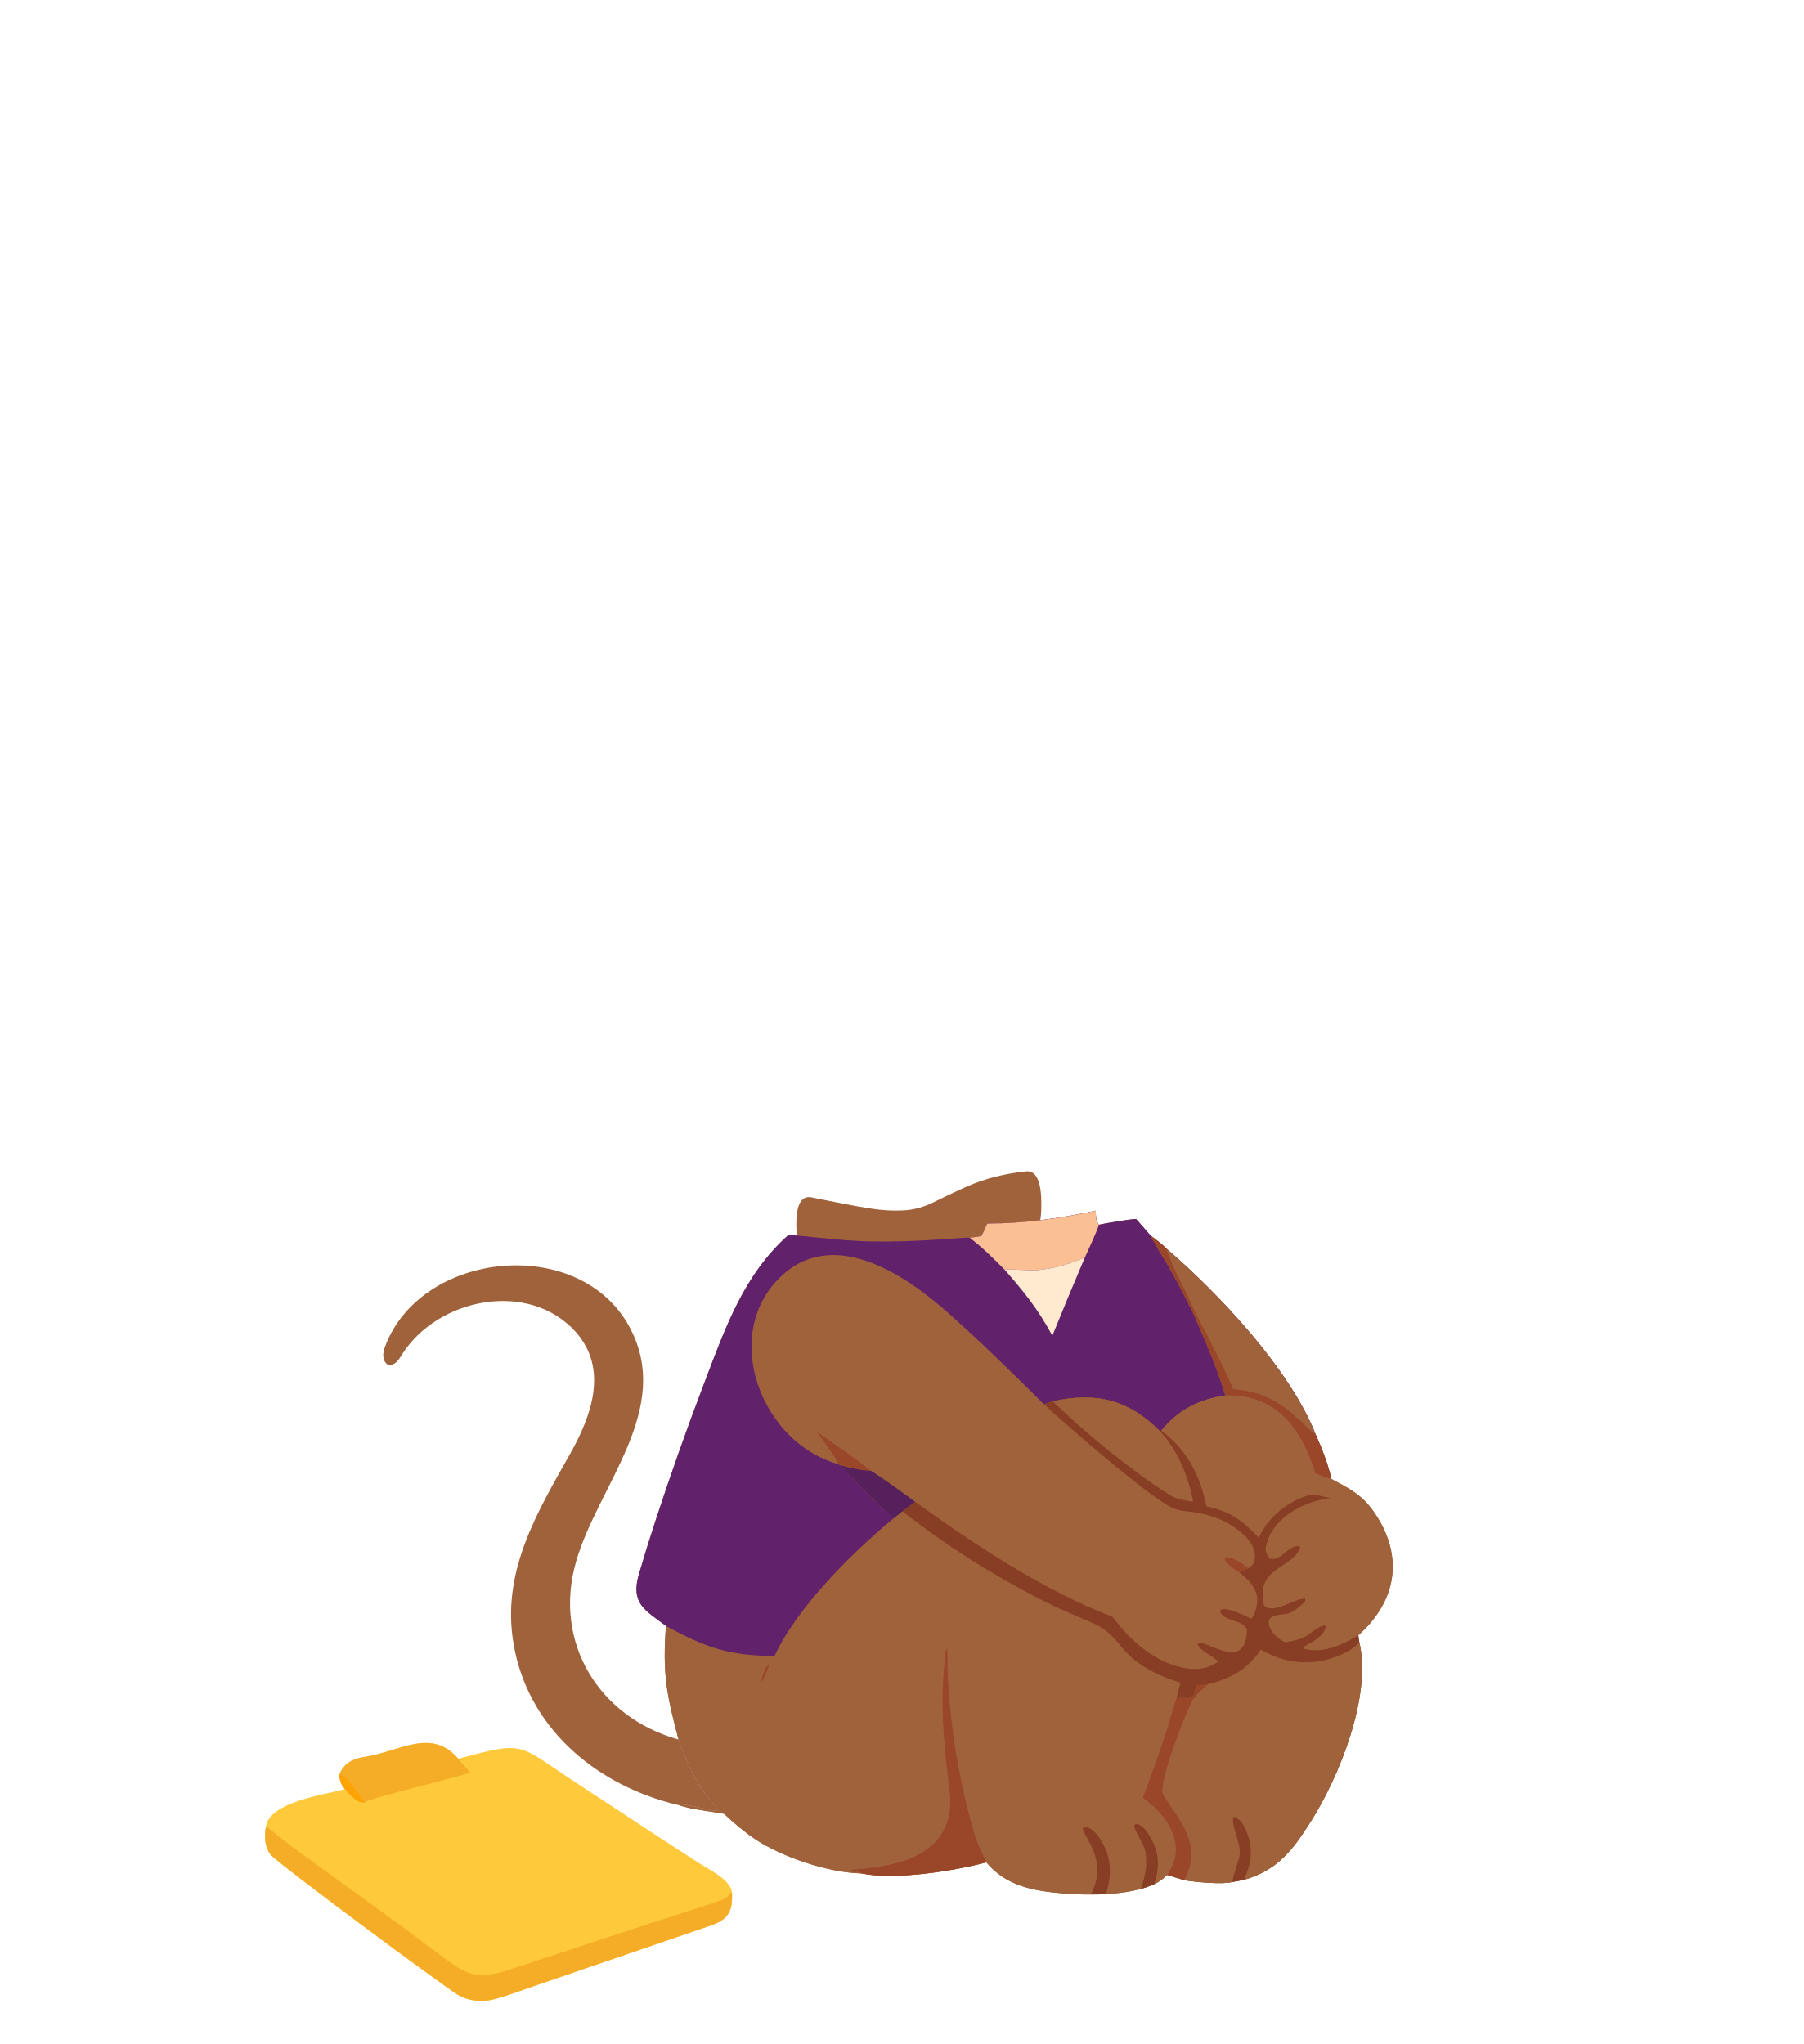
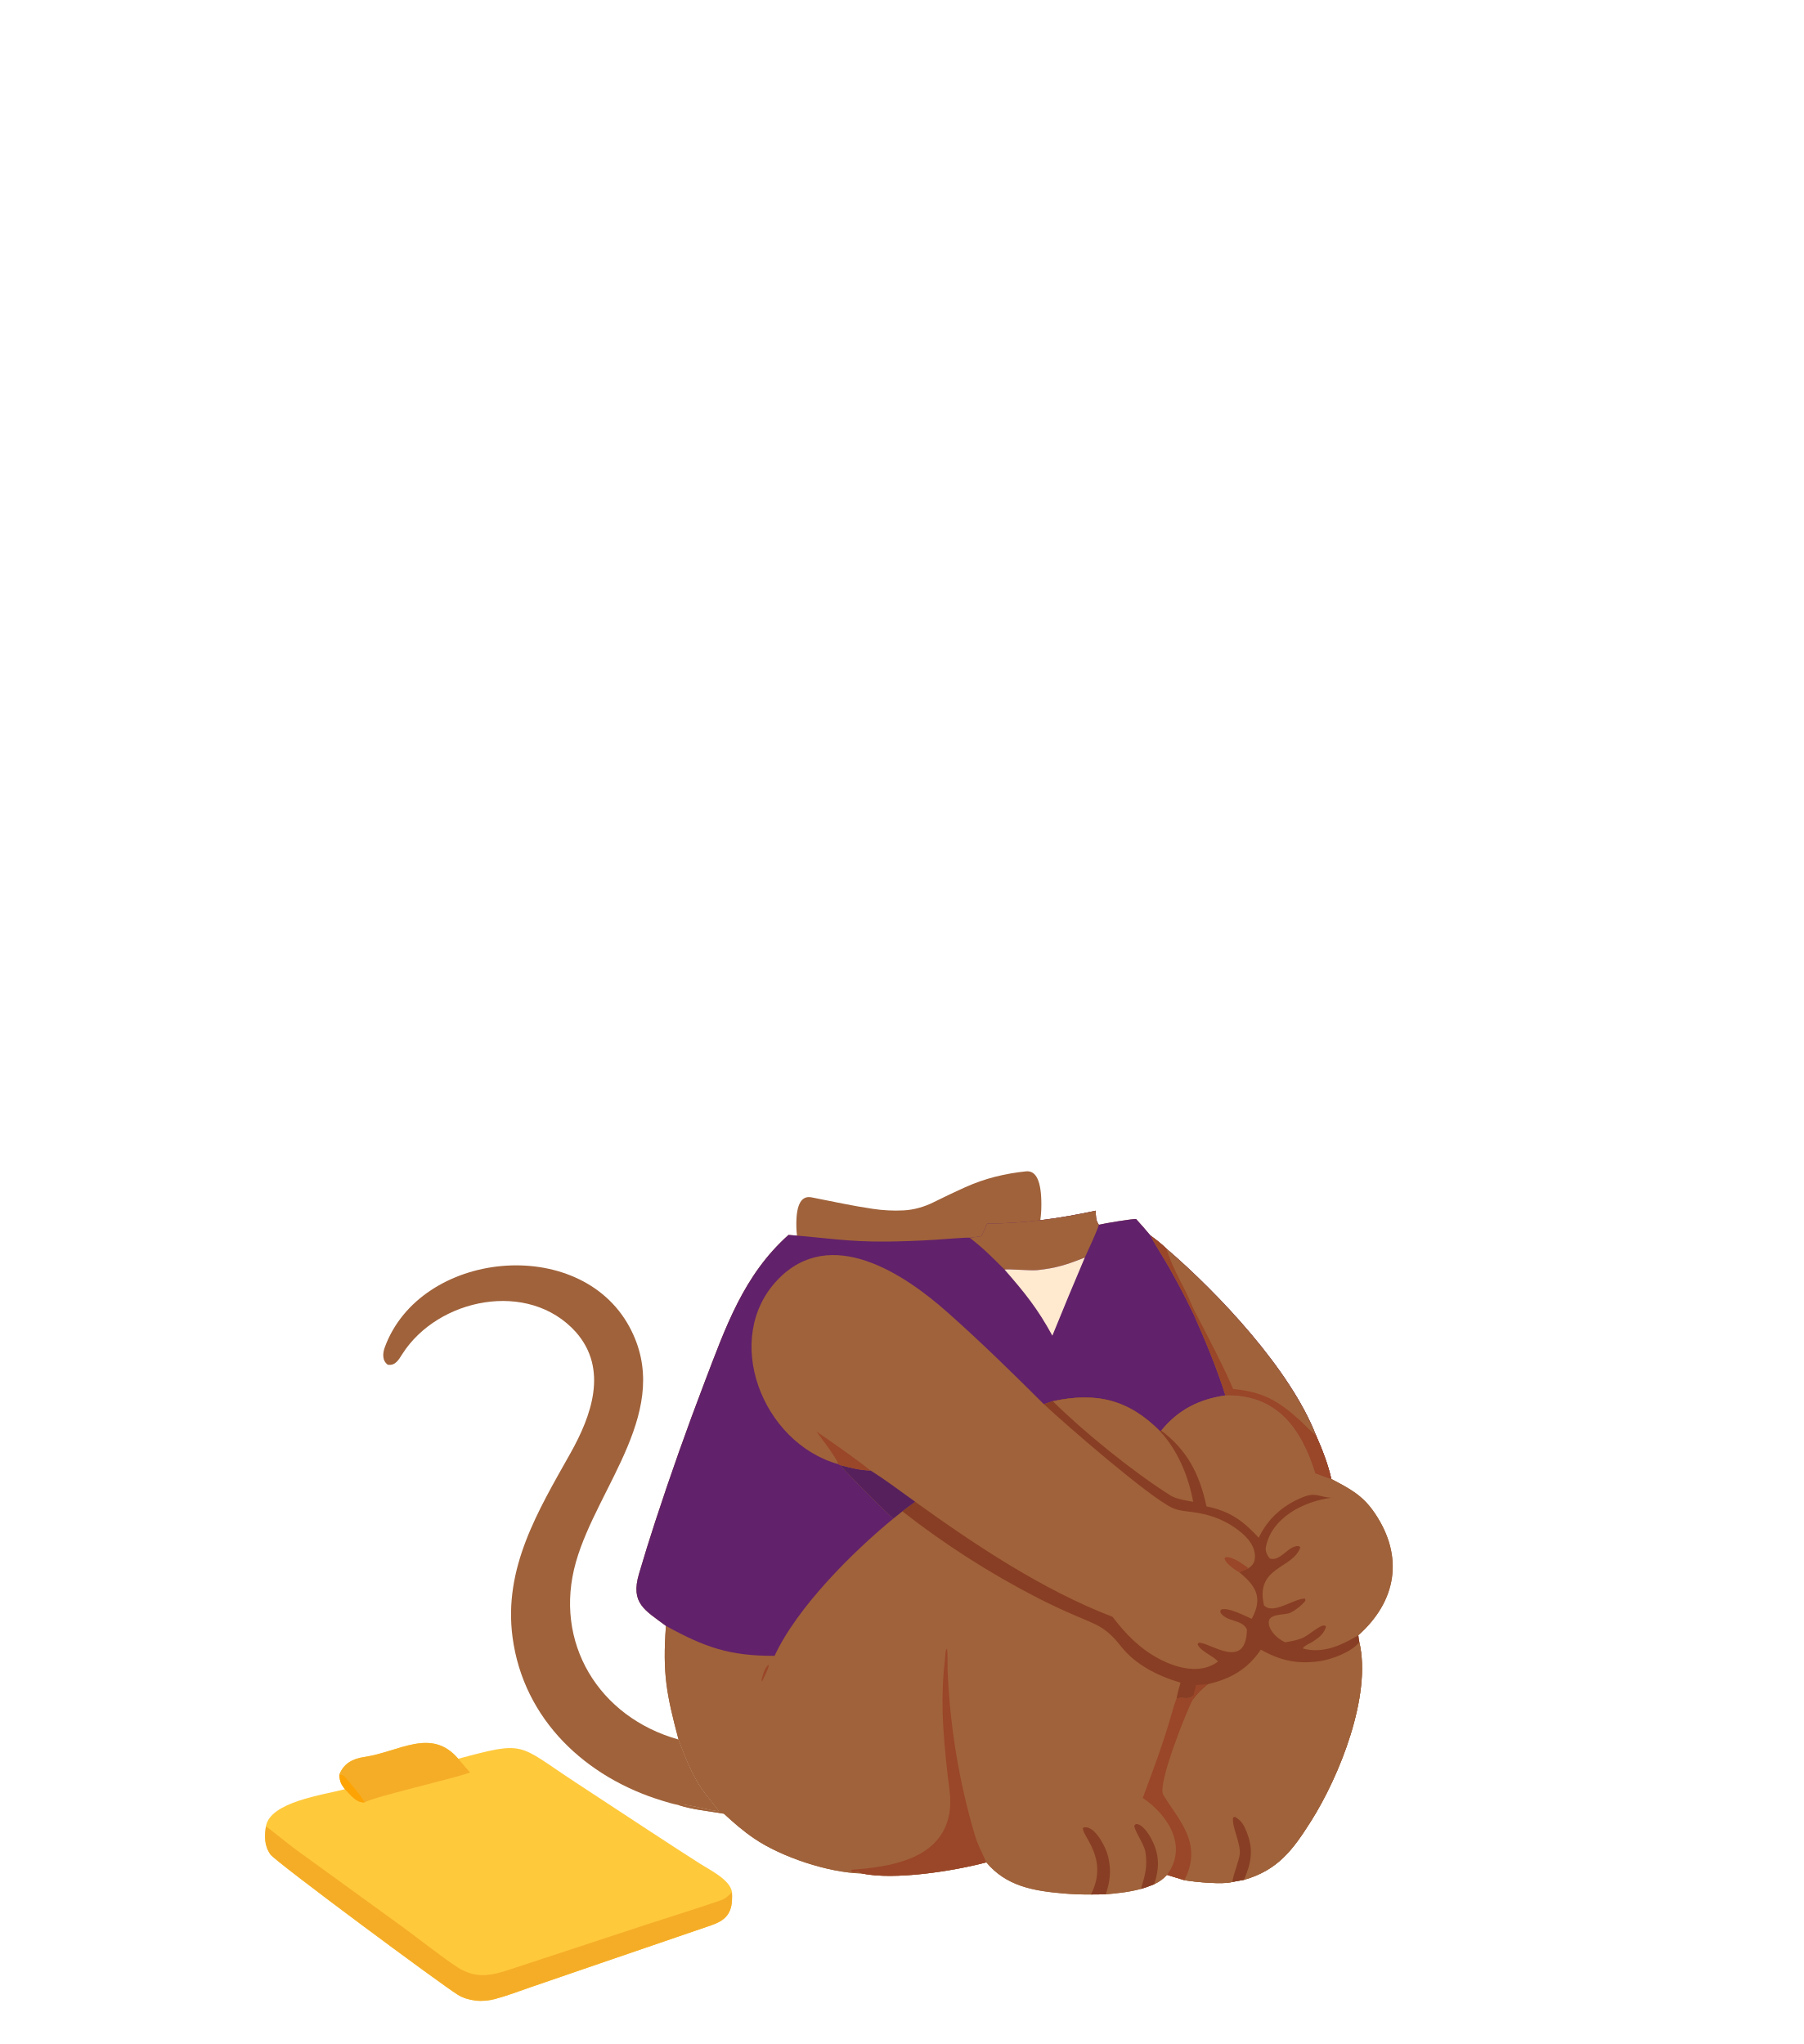
<svg xmlns="http://www.w3.org/2000/svg" width="1178" height="1335" viewBox="0 0 1178 1335" fill="none">
  <path d="M520 799.543C520 786.543 523.333 780.709 530 782.043C536.667 783.376 543.333 784.709 550 786.043C556.667 787.376 563.333 788.543 570 789.543C576.667 790.543 583.333 790.876 590 790.543C596.667 790.209 603.333 788.376 610 785.043C616.667 781.709 623.333 778.543 630 775.543C636.667 772.543 643.333 770.209 650 768.543C656.667 766.876 663.333 765.709 670 765.043C676.667 764.376 680 771.543 680 786.543C680 801.543 676.667 809.209 670 809.543C663.333 809.876 656.667 811.709 650 815.043C643.333 818.376 636.667 820.209 630 820.543C623.333 820.876 616.667 821.209 610 821.543C603.333 821.876 596.667 822.043 590 822.043C583.333 822.043 576.667 822.043 570 822.043C563.333 822.043 556.667 821.876 550 821.543C543.333 821.209 536.667 820.709 530 820.043C523.333 819.376 520 812.543 520 799.543Z" fill="#A0623A" />
  <path d="M644.612 799.188C669.1 799.025 691.559 795.916 715.484 790.753C715.653 794.462 715.399 796.893 717.544 799.944C721.866 798.888 738.066 796.241 741.84 796.163C745.048 799.748 748.229 803.268 751.286 806.997C755.498 810.093 757.871 811.925 761.639 815.491C795.864 844.916 842.619 894.515 859.347 937.486C863.161 945.986 867.365 956.754 869.328 965.939C881.499 972.36 889.765 976.519 897.699 988.246C917.074 1016.86 911.806 1045.93 886.975 1068.07L887.614 1072.48C895.802 1107.44 874.699 1160.01 856.055 1189.49C844.021 1208.51 834.346 1221.42 812.383 1227.76L804.913 1229.11C798.589 1230.98 780.394 1229.22 773.269 1227.98C769.533 1226.87 765.805 1225.73 762.082 1224.56C759.155 1227.49 757.59 1228.77 753.685 1230.66C750.732 1231.8 748.105 1232.88 745.035 1233.7C736.944 1235.87 730.354 1236.47 722.081 1237.26L712.381 1237.34C706.246 1237.41 700.112 1237.18 694.003 1236.65C674.446 1234.93 656.988 1231.82 644.068 1216.36C622.649 1222.02 584.354 1228.16 562.655 1223.61C540.887 1223.14 510.077 1212.78 492.582 1200.85C484.912 1195.61 479.479 1190.8 472.716 1184.6C462.105 1182.71 453.313 1182.19 442.722 1178.85C444.523 1176.9 466.677 1183.63 469.475 1182.86C469.377 1182.44 460.053 1170.98 458.539 1168.73C451.348 1158.06 447.712 1148.09 443.076 1136.13C435.229 1106.54 432.567 1093.25 434.855 1061.93C421.136 1051.59 411.554 1047.28 417.257 1027.94C420.633 1016.5 424.137 1005.11 427.872 993.741C437.858 963.175 448.593 932.857 460.068 902.813C473.769 866.994 485.548 832.758 514.89 806.567C538.767 808.379 553.441 811.156 579.18 810.908C589.891 810.784 600.598 810.38 611.288 809.689C614.449 809.481 631.192 808.112 633.231 808.405C635.541 808.229 638.457 807.701 640.8 807.349C642.051 805.224 643.561 801.541 644.612 799.188Z" fill="#A0623A" />
  <path d="M589.252 987.092C616.994 1008.79 646.727 1027.8 678.051 1043.89C685.841 1047.86 693.762 1051.56 701.794 1055.01C716.383 1061.38 721.729 1062.26 731.97 1075.24C741.501 1087.34 756.176 1094.7 770.883 1098.99C769.755 1102.8 769.051 1105.42 768.295 1109.31L769.162 1109.38C771.724 1107.55 774.879 1110.94 779.26 1107.37L778.836 1110.12C781.815 1105.94 784.742 1103.17 788.687 1099.99C803.602 1096.54 814.691 1090.2 823.316 1077.44C836.002 1084.52 846.876 1087.05 861.603 1084.99C869.302 1083.92 882.927 1078.93 887.614 1072.48C895.802 1107.44 874.699 1160.01 856.055 1189.49C844.021 1208.51 834.346 1221.42 812.383 1227.76L804.912 1229.11C798.589 1230.98 780.394 1229.22 773.269 1227.98C769.533 1226.87 765.804 1225.73 762.082 1224.56C759.155 1227.49 757.59 1228.77 753.685 1230.66C750.732 1231.8 748.105 1232.88 745.035 1233.7C736.944 1235.87 730.354 1236.47 722.081 1237.26L712.381 1237.34C706.246 1237.41 700.112 1237.18 694.003 1236.65C674.446 1234.93 656.988 1231.82 644.068 1216.36C622.649 1222.02 584.354 1228.16 562.655 1223.61C540.887 1223.14 510.077 1212.78 492.582 1200.85C484.912 1195.61 479.479 1190.8 472.716 1184.6C462.105 1182.71 453.313 1182.19 442.722 1178.85C444.523 1176.9 466.677 1183.63 469.475 1182.86C469.377 1182.44 460.053 1170.98 458.539 1168.73C451.348 1158.06 447.712 1148.09 443.075 1136.13C435.228 1106.54 432.567 1093.25 434.855 1061.93C460.082 1075.82 476.428 1081.62 505.799 1081.48C520.349 1049.92 556.834 1013.56 583.366 991.818L589.252 987.092Z" fill="#A0623A" />
  <path d="M887.613 1072.48C895.801 1107.44 874.699 1160.01 856.054 1189.49C844.02 1208.51 834.346 1221.42 812.383 1227.76L804.912 1229.11C798.589 1230.98 780.394 1229.22 773.269 1227.98C773.438 1227.72 773.608 1227.46 773.771 1227.21C785.7 1203.12 768.607 1187.69 759.533 1172.1C755.752 1165.6 774.129 1118.93 778.836 1110.12C781.815 1105.94 784.742 1103.17 788.686 1099.99C803.602 1096.54 814.691 1090.2 823.316 1077.44C836.002 1084.52 846.876 1087.05 861.602 1084.99C869.301 1083.92 882.926 1078.93 887.613 1072.48Z" fill="#A0623A" />
  <path d="M804.912 1229.11C804.247 1227.38 809.091 1215.46 809.56 1211.15C810.356 1203.86 803.784 1191.75 805.316 1186.97L806.49 1186.69C810.656 1189.11 812.214 1191.87 813.954 1196.21C818.733 1208.13 817.083 1216.45 812.383 1227.76L804.912 1229.11Z" fill="#883E24" />
  <path d="M562.655 1223.61L560.32 1222.33C558.608 1222.59 557.476 1223.01 556.023 1222.19L555.959 1221.24C579.688 1219.48 612.908 1215.08 619.471 1186.62C621.689 1177 619.968 1168.93 618.798 1159.31C618.016 1152.47 617.337 1145.64 616.763 1138.78C615.131 1119.9 614.832 1102.69 617.068 1083.83C617.321 1081.7 617.157 1078.12 618.292 1076.77C618.956 1078.25 618.655 1088.02 618.747 1090.35C620.186 1126.95 626.125 1163.37 636.53 1198.49C638.457 1205 641.382 1210.29 644.068 1216.36C622.649 1222.02 584.354 1228.16 562.655 1223.61Z" fill="#9A4628" />
  <path d="M779.26 1107.37L778.836 1110.12C774.129 1118.93 755.752 1165.6 759.533 1172.1C768.607 1187.69 785.701 1203.12 773.771 1227.21C773.608 1227.46 773.438 1227.72 773.269 1227.98C769.533 1226.87 765.804 1225.73 762.082 1224.56C775.876 1205.8 762.708 1185.51 746.234 1174.27C752.851 1156.54 759.513 1138.86 764.703 1120.65C765.791 1116.83 766.854 1113.01 768.295 1109.31L769.162 1109.38C771.724 1107.55 774.879 1110.94 779.26 1107.37Z" fill="#9A4628" />
  <path d="M712.381 1237.34C724.552 1213.53 705.809 1198.55 707.243 1193.78C714.46 1191.12 722.198 1206.6 723.574 1212.4C725.745 1221.51 724.949 1228.49 722.081 1237.26L712.381 1237.34Z" fill="#883E24" />
  <path d="M745.034 1233.7C747.74 1224.86 749.474 1218.74 747.916 1209.32C747.114 1204.49 740.699 1195.63 740.667 1192.36L741.703 1191.34C745.908 1191.07 750.204 1197.89 751.958 1201.28C757.258 1211.56 757.14 1219.99 753.685 1230.66C750.732 1231.8 748.105 1232.88 745.034 1233.7Z" fill="#883E24" />
  <path d="M501.64 1087.43L502.003 1087.59C502.104 1089.37 498.541 1096.23 497.54 1098.36L497.283 1097.33C497.943 1094.39 499.298 1089.45 501.64 1087.43Z" fill="#9A4628" />
  <path d="M644.612 799.188C669.1 799.025 691.559 795.916 715.484 790.753C715.653 794.462 715.399 796.893 717.544 799.944C721.866 798.888 738.066 796.241 741.84 796.163C745.048 799.748 748.229 803.268 751.286 806.997C755.498 810.093 757.871 811.925 761.639 815.491C795.864 844.916 842.619 894.515 859.347 937.486C863.161 945.986 867.365 956.754 869.328 965.939C867.685 965.769 860.853 963.058 858.878 962.315C849.731 932.812 833.668 910.564 800.173 911.385C782.976 913.914 769.462 920.674 758.294 934.357L757.46 934.754C736.86 913.94 715.627 909.091 687.471 915.179L681.623 917.089C660.828 896.406 641.216 877.117 618.937 857.314C590.271 831.833 542.304 799.872 507.86 835.777C471.198 873.995 497.563 942.309 547.339 956.279L548.692 956.911C551.531 960.841 579.358 988.774 583.366 991.818C556.834 1013.56 520.349 1049.92 505.799 1081.48C476.428 1081.62 460.082 1075.82 434.855 1061.93C421.136 1051.59 411.554 1047.28 417.257 1027.94C420.633 1016.5 424.137 1005.11 427.872 993.741C437.858 963.175 448.593 932.857 460.068 902.813C473.769 866.994 485.548 832.758 514.89 806.567C538.767 808.379 553.441 811.156 579.18 810.908C589.891 810.784 600.598 810.38 611.288 809.689C614.449 809.481 631.192 808.112 633.231 808.405C635.541 808.229 638.457 807.701 640.8 807.349C642.051 805.224 643.561 801.541 644.612 799.188Z" fill="#61216B" />
  <path d="M751.286 806.997C755.497 810.093 757.87 811.925 761.638 815.491C795.864 844.916 842.619 894.515 859.347 937.486C863.16 945.986 867.365 956.754 869.327 965.939C867.685 965.769 860.853 963.058 858.877 962.315C849.731 932.812 833.668 910.564 800.173 911.385C794.795 893.889 786.691 874.744 779.305 858.076C772.754 844.733 765.928 831.598 758.131 818.939C755.719 815.028 753.314 811.123 751.286 806.997Z" fill="#A0623A" />
  <path d="M751.286 806.997C755.497 810.093 757.87 811.925 761.638 815.491C765.204 826.455 768.946 833.104 774.109 843.318C776.789 848.612 778.445 853.605 781.515 859.093C787.48 870.442 800.59 895.786 805.199 907.187C824.365 909.123 834.333 914.521 848.766 927.616C850.67 929.344 857.632 936.475 859.347 937.486C863.16 945.986 867.365 956.754 869.327 965.939C867.685 965.769 860.853 963.058 858.877 962.315C849.731 932.812 833.668 910.564 800.173 911.385C794.795 893.889 786.691 874.744 779.305 858.076C772.754 844.733 765.928 831.598 758.131 818.939C755.719 815.028 753.314 811.123 751.286 806.997Z" fill="#9A4628" />
-   <path d="M644.612 799.188C669.1 799.025 691.559 795.916 715.484 790.753C715.653 794.462 715.399 796.893 717.544 799.944C716.292 804.435 710.542 816.527 708.371 821.371C696.696 825.934 690.072 828.221 677.262 829.577C672.66 830.066 657.777 828.554 656.036 829.271C647.194 820.569 643.374 816.364 633.231 808.405C635.541 808.229 638.457 807.701 640.8 807.349C642.051 805.224 643.561 801.541 644.612 799.188Z" fill="#FABF93" />
+   <path d="M644.612 799.188C669.1 799.025 691.559 795.916 715.484 790.753C715.653 794.462 715.399 796.893 717.544 799.944C716.292 804.435 710.542 816.527 708.371 821.371C696.696 825.934 690.072 828.221 677.262 829.577C672.66 830.066 657.777 828.554 656.036 829.271C647.194 820.569 643.374 816.364 633.231 808.405C635.541 808.229 638.457 807.701 640.8 807.349C642.051 805.224 643.561 801.541 644.612 799.188Z" fill="#A0623A" />
  <path d="M656.036 829.271C657.776 828.554 672.659 830.066 677.262 829.577C690.072 828.222 696.695 825.934 708.371 821.371C701.154 838.306 694.094 855.306 687.19 872.365C677.601 854.778 669.302 844.485 656.036 829.271Z" fill="#FFE9CF" />
  <path d="M800.173 911.385C833.668 910.564 849.731 932.812 858.878 962.315C860.853 963.058 867.685 965.769 869.328 965.939C881.499 972.36 889.765 976.519 897.699 988.245C917.074 1016.86 911.806 1045.93 886.975 1068.07L884.732 1069.36C874.491 1075.22 863.095 1080.04 850.911 1076.72C850.481 1075.41 856.126 1072.99 857.711 1071.92C861.374 1069.47 864.588 1066.97 865.866 1062.55L865.214 1061.64C861.192 1061.3 854.712 1068.37 849.809 1070.11C845.598 1071.6 843.682 1071.84 839.203 1072.63C834.666 1070.55 829.483 1066.02 828.57 1060.85C827.273 1053.46 838.408 1055.12 842.26 1053.46C845.455 1052.09 850.272 1048.35 852.43 1045.43L852.215 1044.1C844.998 1043.85 831.465 1054.92 825.376 1048.51C819.463 1023.08 844.307 1024.81 849.099 1010.64L848.03 1009.76C841.204 1009.3 836.361 1019.94 829.327 1017.97C827.514 1016.19 826.086 1012.95 826.602 1010.42C830.533 990.905 851.472 980.612 869.302 978.226C861.179 977.764 859.288 974.407 850.631 977.914C837.814 983.096 827.931 991.752 821.96 1004.34C811.503 993.147 803.394 987.085 787.813 983.852C783.308 962.836 775.433 947.348 758.294 934.357C769.462 920.674 782.976 913.914 800.173 911.385Z" fill="#A0623A" />
  <path d="M687.471 915.179C715.627 909.091 736.86 913.94 757.46 934.754L758.294 934.357C775.433 947.348 783.308 962.836 787.813 983.852C803.394 987.085 811.503 993.147 821.96 1004.34C827.931 991.752 837.814 983.096 850.631 977.914C859.288 974.407 861.179 977.764 869.302 978.227C851.472 980.612 830.532 990.905 826.601 1010.42C826.086 1012.95 827.514 1016.19 829.326 1017.97C836.361 1019.94 841.204 1009.3 848.03 1009.76L849.099 1010.64C844.307 1024.81 819.463 1023.08 825.376 1048.51C831.465 1054.92 844.998 1043.85 852.215 1044.1L852.43 1045.43C850.272 1048.35 845.455 1052.09 842.26 1053.46C838.408 1055.12 827.273 1053.46 828.57 1060.85C829.483 1066.02 834.666 1070.55 839.203 1072.63C843.682 1071.84 845.598 1071.6 849.809 1070.11C854.712 1068.37 861.192 1061.3 865.214 1061.64L865.866 1062.55C864.588 1066.97 861.374 1069.47 857.711 1071.92C856.126 1072.99 850.481 1075.41 850.911 1076.72C863.095 1080.04 874.491 1075.22 884.732 1069.36L886.975 1068.07L887.614 1072.48C882.926 1078.93 869.302 1083.92 861.603 1084.99C846.876 1087.05 836.002 1084.52 823.316 1077.44C814.691 1090.2 803.602 1096.54 788.686 1099.99C784.742 1103.17 781.815 1105.94 778.836 1110.12L779.26 1107.37C774.879 1110.94 771.724 1107.55 769.162 1109.38L768.295 1109.31C769.051 1105.42 769.755 1102.8 770.883 1098.99C756.176 1094.7 741.501 1087.34 731.97 1075.24C721.729 1062.26 716.383 1061.38 701.793 1055.01C693.762 1051.56 685.841 1047.86 678.051 1043.89C646.727 1027.8 616.994 1008.79 589.252 987.092C591.706 985.077 595.007 982.783 597.627 980.86C636.872 1009.12 681.089 1038.59 726.429 1055.97C735.158 1067.32 744.246 1076.8 757.134 1083.58C768.49 1089.55 784.064 1093.71 795.31 1085.27C793.498 1082.16 783.673 1078.49 782.03 1073.94L782.676 1072.94C789.228 1072.06 813.642 1091.99 814.235 1064.38C811.627 1057.5 800.616 1059.58 796.855 1053.05L797.05 1051.51C800.642 1048.95 813.179 1055.51 817.37 1057.31C824.802 1043.78 820.291 1035.76 809.189 1026.89L815.284 1024.24C815.975 1023.82 816.634 1023.21 817.214 1022.65C818.902 1021.02 819.489 1018.88 819.489 1016.58C819.496 1008.32 812.481 1001.99 806.249 997.678C797.983 991.961 788.771 988.923 778.875 987.6C774.501 987.02 769.618 986.72 765.57 984.856C750.452 977.894 695.776 930.348 681.623 917.089L687.471 915.179Z" fill="#883E24" />
  <path d="M687.471 915.179C715.627 909.091 736.859 913.94 757.46 934.754C769.064 947.172 776.098 964.264 779.129 980.84C774.892 980.156 767.949 979.035 764.376 976.779C739.623 961.135 707.921 935.439 687.471 915.179Z" fill="#A0623A" />
  <path d="M781.007 1100.55L788.686 1099.99C784.742 1103.17 781.815 1105.94 778.836 1110.12L779.26 1107.37L781.007 1100.55Z" fill="#9A4628" />
  <path d="M548.692 956.911C555.349 958.606 561.501 960.307 568.437 960.431C577.454 965.965 588.821 974.55 597.627 980.86C595.007 982.783 591.706 985.077 589.252 987.092L583.366 991.818C579.358 988.773 551.531 960.841 548.692 956.911Z" fill="#56205D" />
  <path d="M533.213 934.995C543.429 942.022 558.908 952.869 568.437 960.431C561.501 960.307 555.348 958.606 548.692 956.911L547.338 956.279C546.48 952.27 536.161 939.252 533.213 934.995Z" fill="#9A4628" />
  <path d="M809.189 1026.89C806.503 1025.43 799.867 1020.85 799.586 1017.63L800.721 1016.93C806.151 1017.32 810.728 1021.15 815.284 1024.24L809.189 1026.89Z" fill="#9A4628" />
  <path d="M221.562 1159.19C224.307 1151.8 230.314 1148.65 237.848 1147.55C260.719 1144.21 281.554 1128.02 299.223 1148.69C343.661 1136.85 337.425 1138.92 375.615 1163.99L424.582 1196.14C435.263 1203.14 445.978 1210.1 456.73 1216.99C463.358 1221.26 476.892 1227.71 477.962 1235.82C478.071 1237.77 478.067 1239.72 477.947 1241.67C477.373 1250.68 472.585 1254.68 464.625 1257.41C437.979 1266.54 411.321 1275.62 384.686 1284.79L346.264 1297.99C338.632 1300.61 330.931 1303.6 323.129 1305.65C319.126 1306.71 314.688 1307.12 310.567 1306.64C306.545 1306.17 302.461 1305.01 299.003 1302.88C287.918 1296.05 180.138 1216.1 176.652 1211.28C172.558 1205.61 172.658 1199.47 173.641 1192.91C176.298 1176.89 210.73 1172.37 225.271 1168.58C222.529 1165.11 221.973 1163.55 221.562 1159.19Z" fill="#FFC93C" />
  <path d="M173.641 1192.92C174.54 1193.19 189.299 1205.18 191.395 1206.7L262.366 1258.14C272.168 1265.32 289.763 1279.16 299.143 1285.13C301.755 1286.81 304.599 1288.1 307.586 1288.95C316.479 1291.46 324.412 1289.1 332.875 1286.36L422.487 1256.86C438.35 1251.71 454.813 1246.61 470.59 1241.18C473.8 1240.08 475.685 1238.26 477.962 1235.82C478.071 1237.77 478.067 1239.72 477.947 1241.67C477.373 1250.68 472.585 1254.68 464.625 1257.41C437.979 1266.54 411.321 1275.62 384.686 1284.79L346.264 1297.99C338.632 1300.61 330.931 1303.6 323.129 1305.65C319.126 1306.71 314.688 1307.12 310.567 1306.64C306.545 1306.17 302.461 1305.01 299.003 1302.88C287.918 1296.05 180.138 1216.1 176.652 1211.28C172.558 1205.61 172.658 1199.47 173.641 1192.92Z" fill="#F5AD27" />
  <path d="M221.562 1159.19C224.307 1151.8 230.314 1148.65 237.848 1147.55C260.718 1144.21 281.554 1128.02 299.223 1148.69C301.799 1151.68 304.452 1154.69 306.988 1157.7C295.722 1161.78 243.376 1173.7 238.012 1177.24C232.544 1177.45 228.985 1172.34 225.27 1168.58C222.529 1165.11 221.972 1163.55 221.562 1159.19Z" fill="#F5AD27" />
  <path d="M221.562 1159.19C223.458 1159.26 224.001 1159.07 225.564 1160.95C228.367 1164.32 236.698 1173.65 238.012 1177.24C232.544 1177.45 228.985 1172.34 225.27 1168.58C222.529 1165.11 221.972 1163.55 221.562 1159.19Z" fill="#FDA304" />
  <path d="M442.722 1178.85C439.455 1178.25 436.009 1177.18 432.813 1176.21C382.644 1161.09 341.857 1123.19 334.691 1069.34C328.684 1024.2 351.222 986.974 372.339 949.421C386.248 924.69 397.364 894.254 376.033 870.005C345.153 835.646 285.914 847.894 262.701 884.379C260.274 888.199 258.152 892.116 253.219 891.347C249.474 888.655 249.832 883.851 251.294 879.881C274.543 816.664 378.288 806.189 410.981 866.551C440.104 920.316 390.31 970.261 376.094 1020.17C361.108 1072.78 391.058 1121.63 443.075 1136.13C447.712 1148.09 451.348 1158.06 458.539 1168.73C460.053 1170.98 469.377 1182.44 469.474 1182.86C466.677 1183.63 444.523 1176.9 442.722 1178.85Z" fill="#A0623A" />
</svg>
